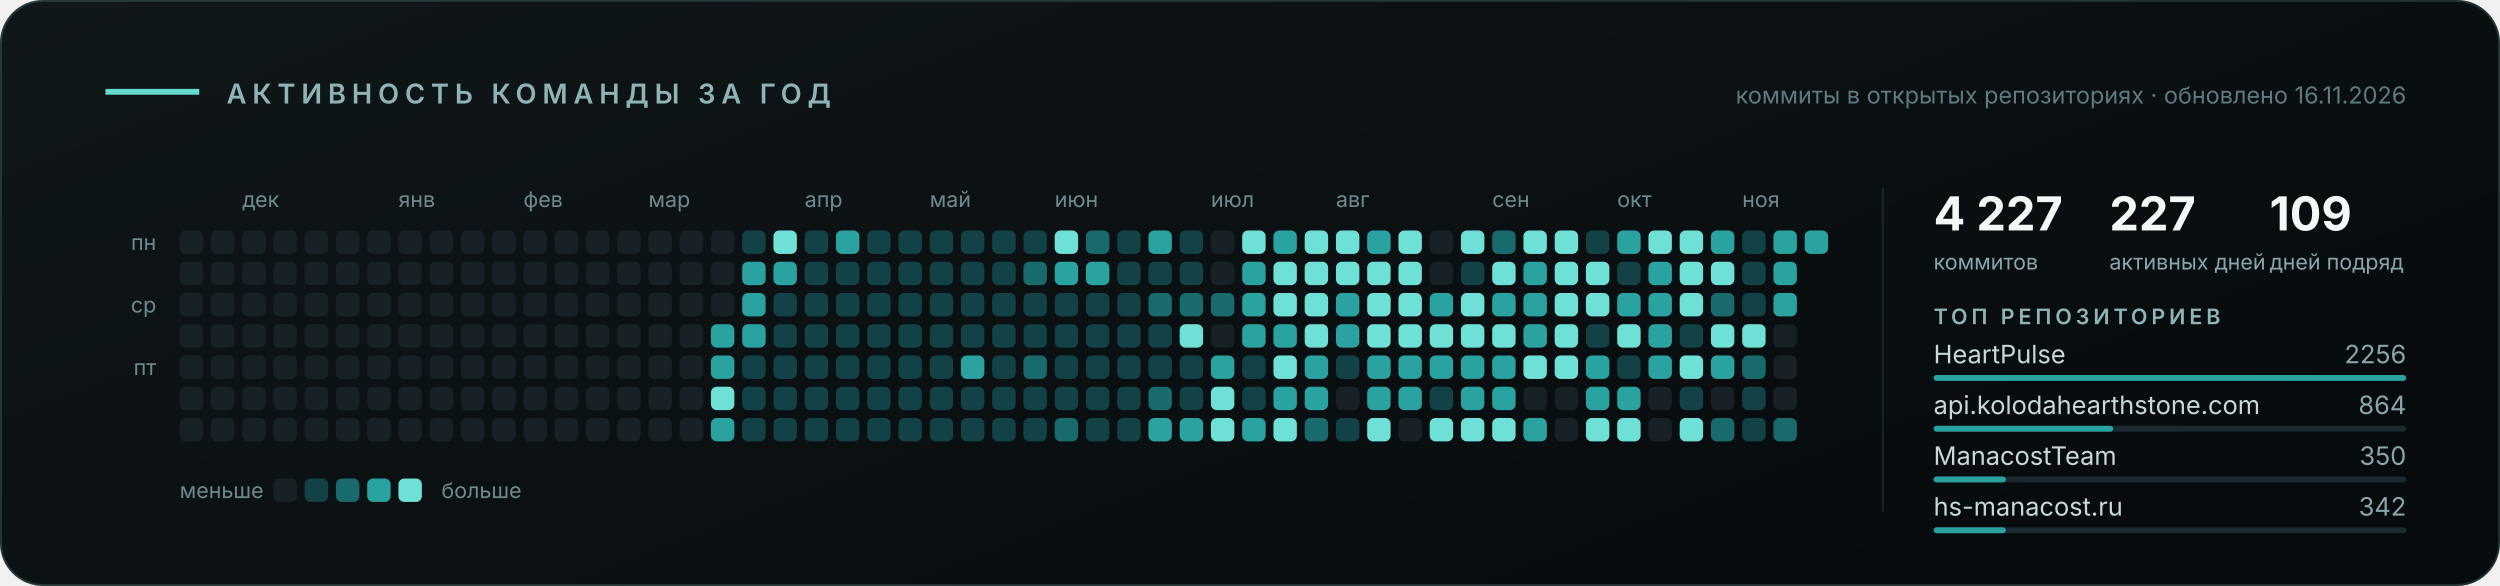
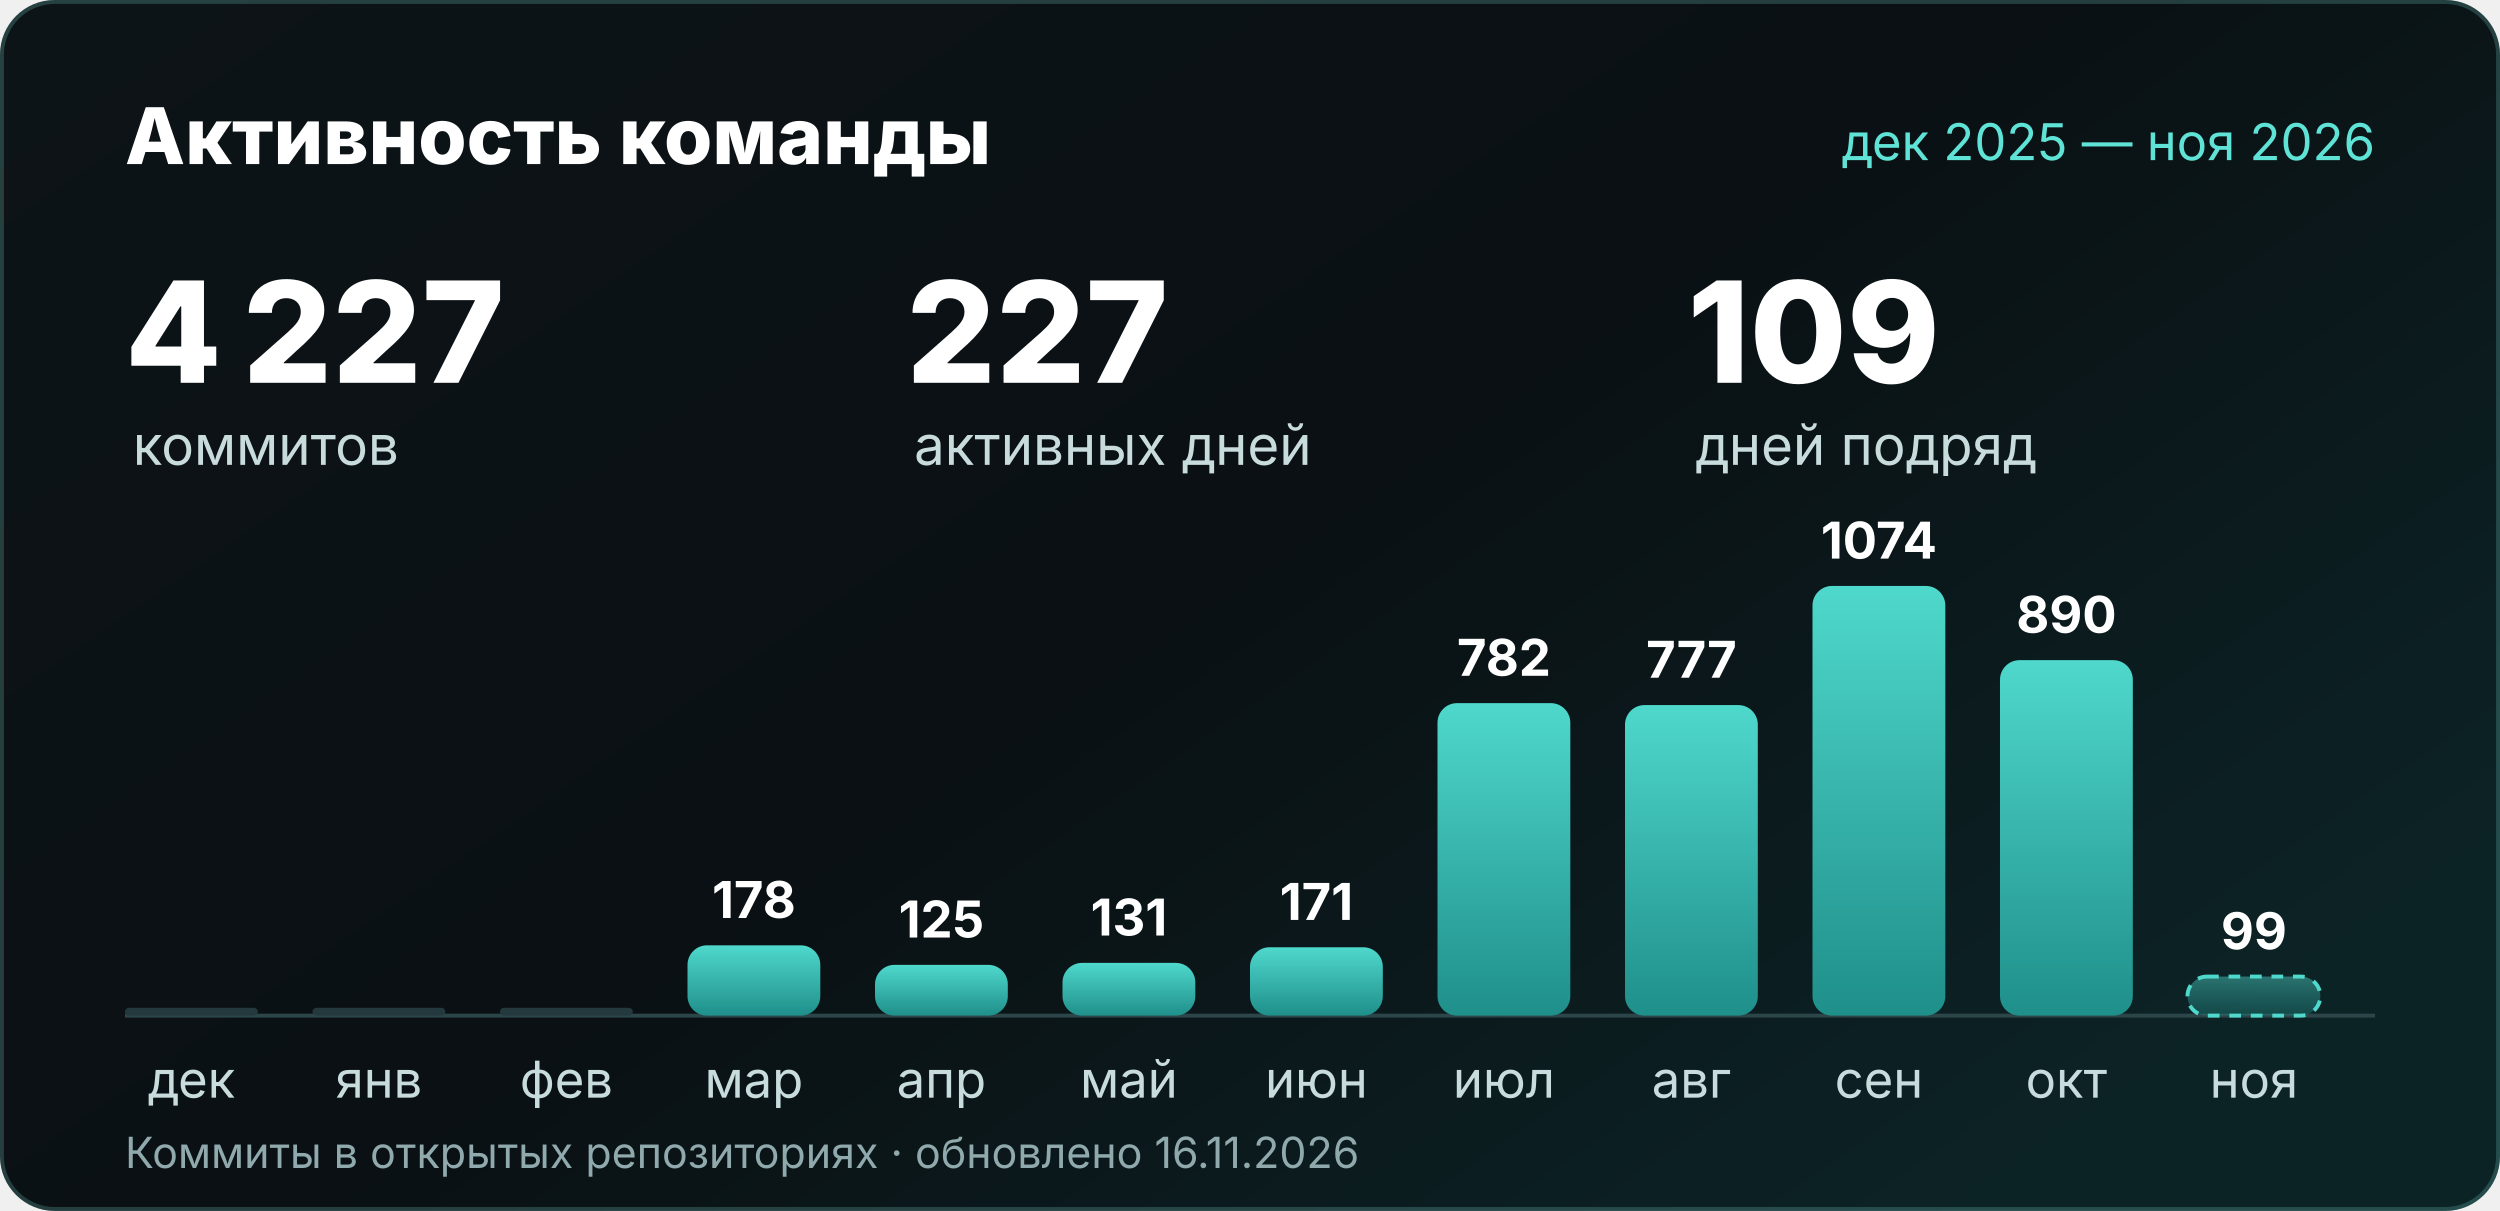
- <svg xmlns="http://www.w3.org/2000/svg" width="1280" height="300" viewBox="0 0 1280 300" role="img" aria-labelledby="t d">
+ <svg xmlns="http://www.w3.org/2000/svg" width="1280" height="620" viewBox="0 0 1280 620" role="img" aria-labelledby="t d">
  <defs>
-     <linearGradient id="bg" x2="1" y2=".6">
-       <stop stop-color="#101719" />
-       <stop offset="1" stop-color="#070b0e" />
+     <linearGradient id="bg" x2="1" y2=".7">
+       <stop stop-color="#0d1417" />
+       <stop offset=".55" stop-color="#0a1013" />
+       <stop offset="1" stop-color="#0c2326" />
+     </linearGradient>
+     <linearGradient id="bar" x2="0" y2="1">
+       <stop stop-color="#4fd8cc" />
+       <stop offset="1" stop-color="#1f8f8a" />
+     </linearGradient>
+     <linearGradient id="barNow" x2="0" y2="1">
+       <stop stop-color="#4fd8cc" stop-opacity=".45" />
+       <stop offset="1" stop-color="#1f8f8a" stop-opacity=".35" />
    </linearGradient>
  </defs>
-   <rect width="1280" height="300" rx="22" fill="url(#bg)" />
-   <rect x=".5" y=".5" width="1279" height="299" rx="21.5" fill="none" stroke="#91d8ce" stroke-opacity=".18" />
+   <rect width="1280" height="620" rx="28" fill="url(#bg)" />
+   <rect x="1" y="1" width="1278" height="618" rx="27" fill="none" stroke="#7fe0d6" stroke-opacity=".22" stroke-width="2" />
  <g font-family="'Segoe UI', Inter, 'Helvetica Neue', Arial, sans-serif">
-     <path d="M54 47H102" stroke="#65d9cb" stroke-width="3" />
-     <text x="116" y="53" font-size="14" letter-spacing="3" fill="#90b4b5" font-weight="600">АКТИВНОСТЬ КОМАНДЫ ЗА ГОД</text>
-     <text x="1232" y="53" font-size="12" fill="#5f7a7e" text-anchor="end">коммиты в открытых репозиториях · обновлено 16.11.2026</text>
-     <g font-size="11" fill="#6f8a8e">
-       <text x="124" y="106">дек</text>
-       <text x="204" y="106">янв</text>
-       <text x="268" y="106">фев</text>
-       <text x="332" y="106">мар</text>
-       <text x="412" y="106">апр</text>
-       <text x="476" y="106">май</text>
-       <text x="540" y="106">июн</text>
-       <text x="620" y="106">июл</text>
-       <text x="684" y="106">авг</text>
-       <text x="764" y="106">сен</text>
-       <text x="828" y="106">окт</text>
-       <text x="892" y="106">ноя</text>
-       <text x="80" y="128" text-anchor="end">пн</text>
-       <text x="80" y="160" text-anchor="end">ср</text>
-       <text x="80" y="192" text-anchor="end">пт</text>
-       <text x="92" y="255">меньше</text>
-       <rect x="140" y="245" width="12" height="12" rx="3" fill="#172126" />
-       <rect x="156" y="245" width="12" height="12" rx="3" fill="#124146" />
-       <rect x="172" y="245" width="12" height="12" rx="3" fill="#196a6d" />
-       <rect x="188" y="245" width="12" height="12" rx="3" fill="#2aa29f" />
-       <rect x="204" y="245" width="12" height="12" rx="3" fill="#6fe0d6" />
-       <text x="226" y="255">больше</text>
-     </g>
-     <rect x="92" y="118" width="12" height="12" rx="3" fill="#172126" />
-     <rect x="92" y="134" width="12" height="12" rx="3" fill="#172126" />
-     <rect x="92" y="150" width="12" height="12" rx="3" fill="#172126" />
-     <rect x="92" y="166" width="12" height="12" rx="3" fill="#172126" />
-     <rect x="92" y="182" width="12" height="12" rx="3" fill="#172126" />
-     <rect x="92" y="198" width="12" height="12" rx="3" fill="#172126" />
-     <rect x="92" y="214" width="12" height="12" rx="3" fill="#172126" />
-     <rect x="108" y="118" width="12" height="12" rx="3" fill="#172126" />
-     <rect x="108" y="134" width="12" height="12" rx="3" fill="#172126" />
-     <rect x="108" y="150" width="12" height="12" rx="3" fill="#172126" />
-     <rect x="108" y="166" width="12" height="12" rx="3" fill="#172126" />
-     <rect x="108" y="182" width="12" height="12" rx="3" fill="#172126" />
-     <rect x="108" y="198" width="12" height="12" rx="3" fill="#172126" />
-     <rect x="108" y="214" width="12" height="12" rx="3" fill="#172126" />
-     <rect x="124" y="118" width="12" height="12" rx="3" fill="#172126" />
-     <rect x="124" y="134" width="12" height="12" rx="3" fill="#172126" />
-     <rect x="124" y="150" width="12" height="12" rx="3" fill="#172126" />
-     <rect x="124" y="166" width="12" height="12" rx="3" fill="#172126" />
-     <rect x="124" y="182" width="12" height="12" rx="3" fill="#172126" />
-     <rect x="124" y="198" width="12" height="12" rx="3" fill="#172126" />
-     <rect x="124" y="214" width="12" height="12" rx="3" fill="#172126" />
-     <rect x="140" y="118" width="12" height="12" rx="3" fill="#172126" />
-     <rect x="140" y="134" width="12" height="12" rx="3" fill="#172126" />
-     <rect x="140" y="150" width="12" height="12" rx="3" fill="#172126" />
-     <rect x="140" y="166" width="12" height="12" rx="3" fill="#172126" />
-     <rect x="140" y="182" width="12" height="12" rx="3" fill="#172126" />
-     <rect x="140" y="198" width="12" height="12" rx="3" fill="#172126" />
-     <rect x="140" y="214" width="12" height="12" rx="3" fill="#172126" />
-     <rect x="156" y="118" width="12" height="12" rx="3" fill="#172126" />
-     <rect x="156" y="134" width="12" height="12" rx="3" fill="#172126" />
-     <rect x="156" y="150" width="12" height="12" rx="3" fill="#172126" />
-     <rect x="156" y="166" width="12" height="12" rx="3" fill="#172126" />
-     <rect x="156" y="182" width="12" height="12" rx="3" fill="#172126" />
-     <rect x="156" y="198" width="12" height="12" rx="3" fill="#172126" />
-     <rect x="156" y="214" width="12" height="12" rx="3" fill="#172126" />
-     <rect x="172" y="118" width="12" height="12" rx="3" fill="#172126" />
-     <rect x="172" y="134" width="12" height="12" rx="3" fill="#172126" />
-     <rect x="172" y="150" width="12" height="12" rx="3" fill="#172126" />
-     <rect x="172" y="166" width="12" height="12" rx="3" fill="#172126" />
-     <rect x="172" y="182" width="12" height="12" rx="3" fill="#172126" />
-     <rect x="172" y="198" width="12" height="12" rx="3" fill="#172126" />
-     <rect x="172" y="214" width="12" height="12" rx="3" fill="#172126" />
-     <rect x="188" y="118" width="12" height="12" rx="3" fill="#172126" />
-     <rect x="188" y="134" width="12" height="12" rx="3" fill="#172126" />
-     <rect x="188" y="150" width="12" height="12" rx="3" fill="#172126" />
-     <rect x="188" y="166" width="12" height="12" rx="3" fill="#172126" />
-     <rect x="188" y="182" width="12" height="12" rx="3" fill="#172126" />
-     <rect x="188" y="198" width="12" height="12" rx="3" fill="#172126" />
-     <rect x="188" y="214" width="12" height="12" rx="3" fill="#172126" />
-     <rect x="204" y="118" width="12" height="12" rx="3" fill="#172126" />
-     <rect x="204" y="134" width="12" height="12" rx="3" fill="#172126" />
-     <rect x="204" y="150" width="12" height="12" rx="3" fill="#172126" />
-     <rect x="204" y="166" width="12" height="12" rx="3" fill="#172126" />
-     <rect x="204" y="182" width="12" height="12" rx="3" fill="#172126" />
-     <rect x="204" y="198" width="12" height="12" rx="3" fill="#172126" />
-     <rect x="204" y="214" width="12" height="12" rx="3" fill="#172126" />
-     <rect x="220" y="118" width="12" height="12" rx="3" fill="#172126" />
-     <rect x="220" y="134" width="12" height="12" rx="3" fill="#172126" />
-     <rect x="220" y="150" width="12" height="12" rx="3" fill="#172126" />
-     <rect x="220" y="166" width="12" height="12" rx="3" fill="#172126" />
-     <rect x="220" y="182" width="12" height="12" rx="3" fill="#172126" />
-     <rect x="220" y="198" width="12" height="12" rx="3" fill="#172126" />
-     <rect x="220" y="214" width="12" height="12" rx="3" fill="#172126" />
-     <rect x="236" y="118" width="12" height="12" rx="3" fill="#172126" />
-     <rect x="236" y="134" width="12" height="12" rx="3" fill="#172126" />
-     <rect x="236" y="150" width="12" height="12" rx="3" fill="#172126" />
-     <rect x="236" y="166" width="12" height="12" rx="3" fill="#172126" />
-     <rect x="236" y="182" width="12" height="12" rx="3" fill="#172126" />
-     <rect x="236" y="198" width="12" height="12" rx="3" fill="#172126" />
-     <rect x="236" y="214" width="12" height="12" rx="3" fill="#172126" />
-     <rect x="252" y="118" width="12" height="12" rx="3" fill="#172126" />
-     <rect x="252" y="134" width="12" height="12" rx="3" fill="#172126" />
-     <rect x="252" y="150" width="12" height="12" rx="3" fill="#172126" />
-     <rect x="252" y="166" width="12" height="12" rx="3" fill="#172126" />
-     <rect x="252" y="182" width="12" height="12" rx="3" fill="#172126" />
-     <rect x="252" y="198" width="12" height="12" rx="3" fill="#172126" />
-     <rect x="252" y="214" width="12" height="12" rx="3" fill="#172126" />
-     <rect x="268" y="118" width="12" height="12" rx="3" fill="#172126" />
-     <rect x="268" y="134" width="12" height="12" rx="3" fill="#172126" />
-     <rect x="268" y="150" width="12" height="12" rx="3" fill="#172126" />
-     <rect x="268" y="166" width="12" height="12" rx="3" fill="#172126" />
-     <rect x="268" y="182" width="12" height="12" rx="3" fill="#172126" />
-     <rect x="268" y="198" width="12" height="12" rx="3" fill="#172126" />
-     <rect x="268" y="214" width="12" height="12" rx="3" fill="#172126" />
-     <rect x="284" y="118" width="12" height="12" rx="3" fill="#172126" />
-     <rect x="284" y="134" width="12" height="12" rx="3" fill="#172126" />
-     <rect x="284" y="150" width="12" height="12" rx="3" fill="#172126" />
-     <rect x="284" y="166" width="12" height="12" rx="3" fill="#172126" />
-     <rect x="284" y="182" width="12" height="12" rx="3" fill="#172126" />
-     <rect x="284" y="198" width="12" height="12" rx="3" fill="#172126" />
-     <rect x="284" y="214" width="12" height="12" rx="3" fill="#172126" />
-     <rect x="300" y="118" width="12" height="12" rx="3" fill="#172126" />
-     <rect x="300" y="134" width="12" height="12" rx="3" fill="#172126" />
-     <rect x="300" y="150" width="12" height="12" rx="3" fill="#172126" />
-     <rect x="300" y="166" width="12" height="12" rx="3" fill="#172126" />
-     <rect x="300" y="182" width="12" height="12" rx="3" fill="#172126" />
-     <rect x="300" y="198" width="12" height="12" rx="3" fill="#172126" />
-     <rect x="300" y="214" width="12" height="12" rx="3" fill="#172126" />
-     <rect x="316" y="118" width="12" height="12" rx="3" fill="#172126" />
-     <rect x="316" y="134" width="12" height="12" rx="3" fill="#172126" />
-     <rect x="316" y="150" width="12" height="12" rx="3" fill="#172126" />
-     <rect x="316" y="166" width="12" height="12" rx="3" fill="#172126" />
-     <rect x="316" y="182" width="12" height="12" rx="3" fill="#172126" />
-     <rect x="316" y="198" width="12" height="12" rx="3" fill="#172126" />
-     <rect x="316" y="214" width="12" height="12" rx="3" fill="#172126" />
-     <rect x="332" y="118" width="12" height="12" rx="3" fill="#172126" />
-     <rect x="332" y="134" width="12" height="12" rx="3" fill="#172126" />
-     <rect x="332" y="150" width="12" height="12" rx="3" fill="#172126" />
-     <rect x="332" y="166" width="12" height="12" rx="3" fill="#172126" />
-     <rect x="332" y="182" width="12" height="12" rx="3" fill="#172126" />
-     <rect x="332" y="198" width="12" height="12" rx="3" fill="#172126" />
-     <rect x="332" y="214" width="12" height="12" rx="3" fill="#172126" />
-     <rect x="348" y="118" width="12" height="12" rx="3" fill="#172126" />
-     <rect x="348" y="134" width="12" height="12" rx="3" fill="#172126" />
-     <rect x="348" y="150" width="12" height="12" rx="3" fill="#172126" />
-     <rect x="348" y="166" width="12" height="12" rx="3" fill="#172126" />
-     <rect x="348" y="182" width="12" height="12" rx="3" fill="#172126" />
-     <rect x="348" y="198" width="12" height="12" rx="3" fill="#172126" />
-     <rect x="348" y="214" width="12" height="12" rx="3" fill="#172126" />
-     <rect x="364" y="118" width="12" height="12" rx="3" fill="#172126" />
-     <rect x="364" y="134" width="12" height="12" rx="3" fill="#172126" />
-     <rect x="364" y="150" width="12" height="12" rx="3" fill="#172126" />
-     <rect x="364" y="166" width="12" height="12" rx="3" fill="#2aa29f" />
-     <rect x="364" y="182" width="12" height="12" rx="3" fill="#2aa29f" />
-     <rect x="364" y="198" width="12" height="12" rx="3" fill="#6fe0d6" />
-     <rect x="364" y="214" width="12" height="12" rx="3" fill="#2aa29f" />
-     <rect x="380" y="118" width="12" height="12" rx="3" fill="#124146" />
-     <rect x="380" y="134" width="12" height="12" rx="3" fill="#2aa29f" />
-     <rect x="380" y="150" width="12" height="12" rx="3" fill="#2aa29f" />
-     <rect x="380" y="166" width="12" height="12" rx="3" fill="#2aa29f" />
-     <rect x="380" y="182" width="12" height="12" rx="3" fill="#124146" />
-     <rect x="380" y="198" width="12" height="12" rx="3" fill="#124146" />
-     <rect x="380" y="214" width="12" height="12" rx="3" fill="#124146" />
-     <rect x="396" y="118" width="12" height="12" rx="3" fill="#6fe0d6" />
-     <rect x="396" y="134" width="12" height="12" rx="3" fill="#2aa29f" />
-     <rect x="396" y="150" width="12" height="12" rx="3" fill="#124146" />
-     <rect x="396" y="166" width="12" height="12" rx="3" fill="#124146" />
-     <rect x="396" y="182" width="12" height="12" rx="3" fill="#124146" />
-     <rect x="396" y="198" width="12" height="12" rx="3" fill="#124146" />
-     <rect x="396" y="214" width="12" height="12" rx="3" fill="#124146" />
-     <rect x="412" y="118" width="12" height="12" rx="3" fill="#124146" />
-     <rect x="412" y="134" width="12" height="12" rx="3" fill="#124146" />
-     <rect x="412" y="150" width="12" height="12" rx="3" fill="#124146" />
-     <rect x="412" y="166" width="12" height="12" rx="3" fill="#124146" />
-     <rect x="412" y="182" width="12" height="12" rx="3" fill="#124146" />
-     <rect x="412" y="198" width="12" height="12" rx="3" fill="#124146" />
-     <rect x="412" y="214" width="12" height="12" rx="3" fill="#124146" />
-     <rect x="428" y="118" width="12" height="12" rx="3" fill="#2aa29f" />
-     <rect x="428" y="134" width="12" height="12" rx="3" fill="#124146" />
-     <rect x="428" y="150" width="12" height="12" rx="3" fill="#124146" />
-     <rect x="428" y="166" width="12" height="12" rx="3" fill="#124146" />
-     <rect x="428" y="182" width="12" height="12" rx="3" fill="#124146" />
-     <rect x="428" y="198" width="12" height="12" rx="3" fill="#124146" />
-     <rect x="428" y="214" width="12" height="12" rx="3" fill="#124146" />
-     <rect x="444" y="118" width="12" height="12" rx="3" fill="#124146" />
-     <rect x="444" y="134" width="12" height="12" rx="3" fill="#124146" />
-     <rect x="444" y="150" width="12" height="12" rx="3" fill="#124146" />
-     <rect x="444" y="166" width="12" height="12" rx="3" fill="#124146" />
-     <rect x="444" y="182" width="12" height="12" rx="3" fill="#124146" />
-     <rect x="444" y="198" width="12" height="12" rx="3" fill="#124146" />
-     <rect x="444" y="214" width="12" height="12" rx="3" fill="#124146" />
-     <rect x="460" y="118" width="12" height="12" rx="3" fill="#124146" />
-     <rect x="460" y="134" width="12" height="12" rx="3" fill="#124146" />
-     <rect x="460" y="150" width="12" height="12" rx="3" fill="#124146" />
-     <rect x="460" y="166" width="12" height="12" rx="3" fill="#124146" />
-     <rect x="460" y="182" width="12" height="12" rx="3" fill="#124146" />
-     <rect x="460" y="198" width="12" height="12" rx="3" fill="#124146" />
-     <rect x="460" y="214" width="12" height="12" rx="3" fill="#124146" />
-     <rect x="476" y="118" width="12" height="12" rx="3" fill="#124146" />
-     <rect x="476" y="134" width="12" height="12" rx="3" fill="#124146" />
-     <rect x="476" y="150" width="12" height="12" rx="3" fill="#124146" />
-     <rect x="476" y="166" width="12" height="12" rx="3" fill="#124146" />
-     <rect x="476" y="182" width="12" height="12" rx="3" fill="#124146" />
-     <rect x="476" y="198" width="12" height="12" rx="3" fill="#124146" />
-     <rect x="476" y="214" width="12" height="12" rx="3" fill="#124146" />
-     <rect x="492" y="118" width="12" height="12" rx="3" fill="#124146" />
-     <rect x="492" y="134" width="12" height="12" rx="3" fill="#124146" />
-     <rect x="492" y="150" width="12" height="12" rx="3" fill="#124146" />
-     <rect x="492" y="166" width="12" height="12" rx="3" fill="#124146" />
-     <rect x="492" y="182" width="12" height="12" rx="3" fill="#2aa29f" />
-     <rect x="492" y="198" width="12" height="12" rx="3" fill="#124146" />
-     <rect x="492" y="214" width="12" height="12" rx="3" fill="#124146" />
-     <rect x="508" y="118" width="12" height="12" rx="3" fill="#124146" />
-     <rect x="508" y="134" width="12" height="12" rx="3" fill="#124146" />
-     <rect x="508" y="150" width="12" height="12" rx="3" fill="#124146" />
-     <rect x="508" y="166" width="12" height="12" rx="3" fill="#124146" />
-     <rect x="508" y="182" width="12" height="12" rx="3" fill="#124146" />
-     <rect x="508" y="198" width="12" height="12" rx="3" fill="#124146" />
-     <rect x="508" y="214" width="12" height="12" rx="3" fill="#124146" />
-     <rect x="524" y="118" width="12" height="12" rx="3" fill="#124146" />
-     <rect x="524" y="134" width="12" height="12" rx="3" fill="#196a6d" />
-     <rect x="524" y="150" width="12" height="12" rx="3" fill="#124146" />
-     <rect x="524" y="166" width="12" height="12" rx="3" fill="#124146" />
-     <rect x="524" y="182" width="12" height="12" rx="3" fill="#196a6d" />
-     <rect x="524" y="198" width="12" height="12" rx="3" fill="#124146" />
-     <rect x="524" y="214" width="12" height="12" rx="3" fill="#124146" />
-     <rect x="540" y="118" width="12" height="12" rx="3" fill="#6fe0d6" />
-     <rect x="540" y="134" width="12" height="12" rx="3" fill="#2aa29f" />
-     <rect x="540" y="150" width="12" height="12" rx="3" fill="#124146" />
-     <rect x="540" y="166" width="12" height="12" rx="3" fill="#124146" />
-     <rect x="540" y="182" width="12" height="12" rx="3" fill="#124146" />
-     <rect x="540" y="198" width="12" height="12" rx="3" fill="#124146" />
-     <rect x="540" y="214" width="12" height="12" rx="3" fill="#196a6d" />
-     <rect x="556" y="118" width="12" height="12" rx="3" fill="#196a6d" />
-     <rect x="556" y="134" width="12" height="12" rx="3" fill="#2aa29f" />
-     <rect x="556" y="150" width="12" height="12" rx="3" fill="#124146" />
-     <rect x="556" y="166" width="12" height="12" rx="3" fill="#124146" />
-     <rect x="556" y="182" width="12" height="12" rx="3" fill="#124146" />
-     <rect x="556" y="198" width="12" height="12" rx="3" fill="#124146" />
-     <rect x="556" y="214" width="12" height="12" rx="3" fill="#124146" />
-     <rect x="572" y="118" width="12" height="12" rx="3" fill="#124146" />
-     <rect x="572" y="134" width="12" height="12" rx="3" fill="#124146" />
-     <rect x="572" y="150" width="12" height="12" rx="3" fill="#124146" />
-     <rect x="572" y="166" width="12" height="12" rx="3" fill="#124146" />
-     <rect x="572" y="182" width="12" height="12" rx="3" fill="#124146" />
-     <rect x="572" y="198" width="12" height="12" rx="3" fill="#124146" />
-     <rect x="572" y="214" width="12" height="12" rx="3" fill="#124146" />
-     <rect x="588" y="118" width="12" height="12" rx="3" fill="#2aa29f" />
-     <rect x="588" y="134" width="12" height="12" rx="3" fill="#124146" />
-     <rect x="588" y="150" width="12" height="12" rx="3" fill="#196a6d" />
-     <rect x="588" y="166" width="12" height="12" rx="3" fill="#124146" />
-     <rect x="588" y="182" width="12" height="12" rx="3" fill="#124146" />
-     <rect x="588" y="198" width="12" height="12" rx="3" fill="#196a6d" />
-     <rect x="588" y="214" width="12" height="12" rx="3" fill="#2aa29f" />
-     <rect x="604" y="118" width="12" height="12" rx="3" fill="#124146" />
-     <rect x="604" y="134" width="12" height="12" rx="3" fill="#124146" />
-     <rect x="604" y="150" width="12" height="12" rx="3" fill="#196a6d" />
-     <rect x="604" y="166" width="12" height="12" rx="3" fill="#6fe0d6" />
-     <rect x="604" y="182" width="12" height="12" rx="3" fill="#124146" />
-     <rect x="604" y="198" width="12" height="12" rx="3" fill="#124146" />
-     <rect x="604" y="214" width="12" height="12" rx="3" fill="#2aa29f" />
-     <rect x="620" y="118" width="12" height="12" rx="3" fill="#172126" />
-     <rect x="620" y="134" width="12" height="12" rx="3" fill="#172126" />
-     <rect x="620" y="150" width="12" height="12" rx="3" fill="#196a6d" />
-     <rect x="620" y="166" width="12" height="12" rx="3" fill="#172126" />
-     <rect x="620" y="182" width="12" height="12" rx="3" fill="#2aa29f" />
-     <rect x="620" y="198" width="12" height="12" rx="3" fill="#6fe0d6" />
-     <rect x="620" y="214" width="12" height="12" rx="3" fill="#6fe0d6" />
-     <rect x="636" y="118" width="12" height="12" rx="3" fill="#6fe0d6" />
-     <rect x="636" y="134" width="12" height="12" rx="3" fill="#2aa29f" />
-     <rect x="636" y="150" width="12" height="12" rx="3" fill="#2aa29f" />
-     <rect x="636" y="166" width="12" height="12" rx="3" fill="#2aa29f" />
-     <rect x="636" y="182" width="12" height="12" rx="3" fill="#124146" />
-     <rect x="636" y="198" width="12" height="12" rx="3" fill="#124146" />
-     <rect x="636" y="214" width="12" height="12" rx="3" fill="#2aa29f" />
-     <rect x="652" y="118" width="12" height="12" rx="3" fill="#2aa29f" />
-     <rect x="652" y="134" width="12" height="12" rx="3" fill="#6fe0d6" />
-     <rect x="652" y="150" width="12" height="12" rx="3" fill="#6fe0d6" />
-     <rect x="652" y="166" width="12" height="12" rx="3" fill="#2aa29f" />
-     <rect x="652" y="182" width="12" height="12" rx="3" fill="#6fe0d6" />
-     <rect x="652" y="198" width="12" height="12" rx="3" fill="#2aa29f" />
-     <rect x="652" y="214" width="12" height="12" rx="3" fill="#6fe0d6" />
-     <rect x="668" y="118" width="12" height="12" rx="3" fill="#6fe0d6" />
-     <rect x="668" y="134" width="12" height="12" rx="3" fill="#6fe0d6" />
-     <rect x="668" y="150" width="12" height="12" rx="3" fill="#6fe0d6" />
-     <rect x="668" y="166" width="12" height="12" rx="3" fill="#6fe0d6" />
-     <rect x="668" y="182" width="12" height="12" rx="3" fill="#2aa29f" />
-     <rect x="668" y="198" width="12" height="12" rx="3" fill="#2aa29f" />
-     <rect x="668" y="214" width="12" height="12" rx="3" fill="#196a6d" />
-     <rect x="684" y="118" width="12" height="12" rx="3" fill="#6fe0d6" />
-     <rect x="684" y="134" width="12" height="12" rx="3" fill="#6fe0d6" />
-     <rect x="684" y="150" width="12" height="12" rx="3" fill="#2aa29f" />
-     <rect x="684" y="166" width="12" height="12" rx="3" fill="#2aa29f" />
-     <rect x="684" y="182" width="12" height="12" rx="3" fill="#124146" />
-     <rect x="684" y="198" width="12" height="12" rx="3" fill="#172126" />
-     <rect x="684" y="214" width="12" height="12" rx="3" fill="#124146" />
-     <rect x="700" y="118" width="12" height="12" rx="3" fill="#2aa29f" />
-     <rect x="700" y="134" width="12" height="12" rx="3" fill="#6fe0d6" />
-     <rect x="700" y="150" width="12" height="12" rx="3" fill="#6fe0d6" />
-     <rect x="700" y="166" width="12" height="12" rx="3" fill="#6fe0d6" />
-     <rect x="700" y="182" width="12" height="12" rx="3" fill="#2aa29f" />
-     <rect x="700" y="198" width="12" height="12" rx="3" fill="#2aa29f" />
-     <rect x="700" y="214" width="12" height="12" rx="3" fill="#6fe0d6" />
-     <rect x="716" y="118" width="12" height="12" rx="3" fill="#6fe0d6" />
-     <rect x="716" y="134" width="12" height="12" rx="3" fill="#6fe0d6" />
-     <rect x="716" y="150" width="12" height="12" rx="3" fill="#6fe0d6" />
-     <rect x="716" y="166" width="12" height="12" rx="3" fill="#6fe0d6" />
-     <rect x="716" y="182" width="12" height="12" rx="3" fill="#2aa29f" />
-     <rect x="716" y="198" width="12" height="12" rx="3" fill="#2aa29f" />
-     <rect x="716" y="214" width="12" height="12" rx="3" fill="#172126" />
-     <rect x="732" y="118" width="12" height="12" rx="3" fill="#172126" />
-     <rect x="732" y="134" width="12" height="12" rx="3" fill="#172126" />
-     <rect x="732" y="150" width="12" height="12" rx="3" fill="#2aa29f" />
-     <rect x="732" y="166" width="12" height="12" rx="3" fill="#6fe0d6" />
-     <rect x="732" y="182" width="12" height="12" rx="3" fill="#2aa29f" />
-     <rect x="732" y="198" width="12" height="12" rx="3" fill="#124146" />
-     <rect x="732" y="214" width="12" height="12" rx="3" fill="#6fe0d6" />
-     <rect x="748" y="118" width="12" height="12" rx="3" fill="#6fe0d6" />
-     <rect x="748" y="134" width="12" height="12" rx="3" fill="#124146" />
-     <rect x="748" y="150" width="12" height="12" rx="3" fill="#6fe0d6" />
-     <rect x="748" y="166" width="12" height="12" rx="3" fill="#6fe0d6" />
-     <rect x="748" y="182" width="12" height="12" rx="3" fill="#2aa29f" />
-     <rect x="748" y="198" width="12" height="12" rx="3" fill="#2aa29f" />
-     <rect x="748" y="214" width="12" height="12" rx="3" fill="#6fe0d6" />
-     <rect x="764" y="118" width="12" height="12" rx="3" fill="#196a6d" />
-     <rect x="764" y="134" width="12" height="12" rx="3" fill="#6fe0d6" />
-     <rect x="764" y="150" width="12" height="12" rx="3" fill="#2aa29f" />
-     <rect x="764" y="166" width="12" height="12" rx="3" fill="#6fe0d6" />
-     <rect x="764" y="182" width="12" height="12" rx="3" fill="#2aa29f" />
-     <rect x="764" y="198" width="12" height="12" rx="3" fill="#2aa29f" />
-     <rect x="764" y="214" width="12" height="12" rx="3" fill="#6fe0d6" />
-     <rect x="780" y="118" width="12" height="12" rx="3" fill="#6fe0d6" />
-     <rect x="780" y="134" width="12" height="12" rx="3" fill="#2aa29f" />
-     <rect x="780" y="150" width="12" height="12" rx="3" fill="#2aa29f" />
-     <rect x="780" y="166" width="12" height="12" rx="3" fill="#2aa29f" />
-     <rect x="780" y="182" width="12" height="12" rx="3" fill="#6fe0d6" />
-     <rect x="780" y="198" width="12" height="12" rx="3" fill="#172126" />
-     <rect x="780" y="214" width="12" height="12" rx="3" fill="#2aa29f" />
-     <rect x="796" y="118" width="12" height="12" rx="3" fill="#6fe0d6" />
-     <rect x="796" y="134" width="12" height="12" rx="3" fill="#6fe0d6" />
-     <rect x="796" y="150" width="12" height="12" rx="3" fill="#6fe0d6" />
-     <rect x="796" y="166" width="12" height="12" rx="3" fill="#6fe0d6" />
-     <rect x="796" y="182" width="12" height="12" rx="3" fill="#6fe0d6" />
-     <rect x="796" y="198" width="12" height="12" rx="3" fill="#172126" />
-     <rect x="796" y="214" width="12" height="12" rx="3" fill="#172126" />
-     <rect x="812" y="118" width="12" height="12" rx="3" fill="#124146" />
-     <rect x="812" y="134" width="12" height="12" rx="3" fill="#6fe0d6" />
-     <rect x="812" y="150" width="12" height="12" rx="3" fill="#6fe0d6" />
-     <rect x="812" y="166" width="12" height="12" rx="3" fill="#124146" />
-     <rect x="812" y="182" width="12" height="12" rx="3" fill="#2aa29f" />
-     <rect x="812" y="198" width="12" height="12" rx="3" fill="#2aa29f" />
-     <rect x="812" y="214" width="12" height="12" rx="3" fill="#6fe0d6" />
-     <rect x="828" y="118" width="12" height="12" rx="3" fill="#2aa29f" />
-     <rect x="828" y="134" width="12" height="12" rx="3" fill="#124146" />
-     <rect x="828" y="150" width="12" height="12" rx="3" fill="#2aa29f" />
-     <rect x="828" y="166" width="12" height="12" rx="3" fill="#6fe0d6" />
-     <rect x="828" y="182" width="12" height="12" rx="3" fill="#124146" />
-     <rect x="828" y="198" width="12" height="12" rx="3" fill="#2aa29f" />
-     <rect x="828" y="214" width="12" height="12" rx="3" fill="#6fe0d6" />
-     <rect x="844" y="118" width="12" height="12" rx="3" fill="#6fe0d6" />
-     <rect x="844" y="134" width="12" height="12" rx="3" fill="#2aa29f" />
-     <rect x="844" y="150" width="12" height="12" rx="3" fill="#2aa29f" />
-     <rect x="844" y="166" width="12" height="12" rx="3" fill="#2aa29f" />
-     <rect x="844" y="182" width="12" height="12" rx="3" fill="#2aa29f" />
-     <rect x="844" y="198" width="12" height="12" rx="3" fill="#172126" />
-     <rect x="844" y="214" width="12" height="12" rx="3" fill="#172126" />
-     <rect x="860" y="118" width="12" height="12" rx="3" fill="#6fe0d6" />
-     <rect x="860" y="134" width="12" height="12" rx="3" fill="#6fe0d6" />
-     <rect x="860" y="150" width="12" height="12" rx="3" fill="#6fe0d6" />
-     <rect x="860" y="166" width="12" height="12" rx="3" fill="#124146" />
-     <rect x="860" y="182" width="12" height="12" rx="3" fill="#6fe0d6" />
-     <rect x="860" y="198" width="12" height="12" rx="3" fill="#124146" />
-     <rect x="860" y="214" width="12" height="12" rx="3" fill="#6fe0d6" />
-     <rect x="876" y="118" width="12" height="12" rx="3" fill="#2aa29f" />
-     <rect x="876" y="134" width="12" height="12" rx="3" fill="#6fe0d6" />
-     <rect x="876" y="150" width="12" height="12" rx="3" fill="#196a6d" />
-     <rect x="876" y="166" width="12" height="12" rx="3" fill="#6fe0d6" />
-     <rect x="876" y="182" width="12" height="12" rx="3" fill="#2aa29f" />
-     <rect x="876" y="198" width="12" height="12" rx="3" fill="#172126" />
-     <rect x="876" y="214" width="12" height="12" rx="3" fill="#196a6d" />
-     <rect x="892" y="118" width="12" height="12" rx="3" fill="#124146" />
-     <rect x="892" y="134" width="12" height="12" rx="3" fill="#124146" />
-     <rect x="892" y="150" width="12" height="12" rx="3" fill="#124146" />
-     <rect x="892" y="166" width="12" height="12" rx="3" fill="#6fe0d6" />
-     <rect x="892" y="182" width="12" height="12" rx="3" fill="#196a6d" />
-     <rect x="892" y="198" width="12" height="12" rx="3" fill="#124146" />
-     <rect x="892" y="214" width="12" height="12" rx="3" fill="#124146" />
-     <rect x="908" y="118" width="12" height="12" rx="3" fill="#2aa29f" />
-     <rect x="908" y="134" width="12" height="12" rx="3" fill="#2aa29f" />
-     <rect x="908" y="150" width="12" height="12" rx="3" fill="#2aa29f" />
-     <rect x="908" y="166" width="12" height="12" rx="3" fill="#172126" />
-     <rect x="908" y="182" width="12" height="12" rx="3" fill="#172126" />
-     <rect x="908" y="198" width="12" height="12" rx="3" fill="#172126" />
-     <rect x="908" y="214" width="12" height="12" rx="3" fill="#196a6d" />
-     <rect x="924" y="118" width="12" height="12" rx="3" fill="#2aa29f" />
-     <line x1="964" y1="96" x2="964" y2="262" stroke="#91d8ce" stroke-opacity=".12" />
-     <text x="990" y="118" font-size="24" font-weight="700" fill="#f3f7f6">4 227</text>
-     <text x="990" y="138" font-size="11" fill="#8ba6ab">коммитов</text>
-     <text x="1080" y="118" font-size="24" font-weight="700" fill="#f3f7f6">227</text>
-     <text x="1080" y="138" font-size="11" fill="#8ba6ab">активных дней</text>
-     <text x="1162" y="118" font-size="24" font-weight="700" fill="#f3f7f6">109</text>
-     <text x="1162" y="138" font-size="11" fill="#8ba6ab">дней подряд</text>
-     <text x="990" y="166" font-size="11" letter-spacing="2" fill="#90b4b5" font-weight="600">ТОП РЕПОЗИТОРИЕВ</text>
-     <g font-size="13">
-       <text x="990" y="186" fill="#c9d8da">HeartPulse</text>
-       <text x="1232" y="186" text-anchor="end" fill="#8ba6ab">2256</text>
-       <rect x="990" y="192" width="242" height="3" rx="1.5" fill="#1b2a30" />
-       <rect x="990" y="192" width="242" height="3" rx="1.5" fill="#2aa29f" />
-       <text x="990" y="212" fill="#c9d8da">api.kolodahearthstone.com</text>
-       <text x="1232" y="212" text-anchor="end" fill="#8ba6ab">864</text>
-       <rect x="990" y="218" width="242" height="3" rx="1.5" fill="#1b2a30" />
-       <rect x="990" y="218" width="92" height="3" rx="1.5" fill="#2aa29f" />
-       <text x="990" y="238" fill="#c9d8da">ManacostTeam</text>
-       <text x="1232" y="238" text-anchor="end" fill="#8ba6ab">350</text>
-       <rect x="990" y="244" width="242" height="3" rx="1.5" fill="#1b2a30" />
-       <rect x="990" y="244" width="37" height="3" rx="1.5" fill="#2aa29f" />
-       <text x="990" y="264" fill="#c9d8da">hs-manacost.ru</text>
-       <text x="1232" y="264" text-anchor="end" fill="#8ba6ab">342</text>
-       <rect x="990" y="270" width="242" height="3" rx="1.5" fill="#1b2a30" />
-       <rect x="990" y="270" width="37" height="3" rx="1.5" fill="#2aa29f" />
-     </g>
+     <text x="64" y="84" font-size="40" font-weight="800" fill="#ffffff">Активность команды</text>
+     <text x="1216" y="82" text-anchor="end" font-size="26" fill="#5fe3d6">дек 2025 — ноя 2026</text>
+     <text x="64" y="196" font-size="72" font-weight="800" fill="#ffffff">4 227</text>
+     <text x="68" y="238" font-size="28" fill="#c9dcdd">коммитов</text>
+     <text x="464" y="196" font-size="72" font-weight="800" fill="#ffffff">227</text>
+     <text x="468" y="238" font-size="28" fill="#c9dcdd">активных дней</text>
+     <text x="864" y="196" font-size="72" font-weight="800" fill="#ffffff">109</text>
+     <text x="868" y="238" font-size="28" fill="#c9dcdd">дней подряд</text>
+     <line x1="64" y1="520" x2="1216" y2="520" stroke="#2c4549" stroke-width="2" />
+     <rect x="64" y="516" width="68" height="4" rx="2" fill="#24393d" />
+     <text x="98.0" y="562" text-anchor="middle" font-size="26" fill="#c9dcdd">дек</text>
+     <rect x="160" y="516" width="68" height="4" rx="2" fill="#24393d" />
+     <text x="194.0" y="562" text-anchor="middle" font-size="26" fill="#c9dcdd">янв</text>
+     <rect x="256" y="516" width="68" height="4" rx="2" fill="#24393d" />
+     <text x="290.0" y="562" text-anchor="middle" font-size="26" fill="#c9dcdd">фев</text>
+     <rect x="352" y="484" width="68" height="36" rx="10" fill="url(#bar)" />
+     <text x="386.0" y="470" text-anchor="middle" font-size="26" font-weight="700" fill="#ffffff">178</text>
+     <text x="386.0" y="562" text-anchor="middle" font-size="26" fill="#c9dcdd">мар</text>
+     <rect x="448" y="494" width="68" height="26" rx="10" fill="url(#bar)" />
+     <text x="482.0" y="480" text-anchor="middle" font-size="26" font-weight="700" fill="#ffffff">125</text>
+     <text x="482.0" y="562" text-anchor="middle" font-size="26" fill="#c9dcdd">апр</text>
+     <rect x="544" y="493" width="68" height="27" rx="10" fill="url(#bar)" />
+     <text x="578.0" y="479" text-anchor="middle" font-size="26" font-weight="700" fill="#ffffff">131</text>
+     <text x="578.0" y="562" text-anchor="middle" font-size="26" fill="#c9dcdd">май</text>
+     <rect x="640" y="485" width="68" height="35" rx="10" fill="url(#bar)" />
+     <text x="674.0" y="471" text-anchor="middle" font-size="26" font-weight="700" fill="#ffffff">171</text>
+     <text x="674.0" y="562" text-anchor="middle" font-size="26" fill="#c9dcdd">июн</text>
+     <rect x="736" y="360" width="68" height="160" rx="10" fill="url(#bar)" />
+     <text x="770.0" y="346" text-anchor="middle" font-size="26" font-weight="700" fill="#ffffff">782</text>
+     <text x="770.0" y="562" text-anchor="middle" font-size="26" fill="#c9dcdd">июл</text>
+     <rect x="832" y="361" width="68" height="159" rx="10" fill="url(#bar)" />
+     <text x="866.0" y="347" text-anchor="middle" font-size="26" font-weight="700" fill="#ffffff">777</text>
+     <text x="866.0" y="562" text-anchor="middle" font-size="26" fill="#c9dcdd">авг</text>
+     <rect x="928" y="300" width="68" height="220" rx="10" fill="url(#bar)" />
+     <text x="962.0" y="286" text-anchor="middle" font-size="26" font-weight="700" fill="#ffffff">1074</text>
+     <text x="962.0" y="562" text-anchor="middle" font-size="26" fill="#c9dcdd">сен</text>
+     <rect x="1024" y="338" width="68" height="182" rx="10" fill="url(#bar)" />
+     <text x="1058.0" y="324" text-anchor="middle" font-size="26" font-weight="700" fill="#ffffff">890</text>
+     <text x="1058.0" y="562" text-anchor="middle" font-size="26" fill="#c9dcdd">окт</text>
+     <rect x="1120" y="500" width="68" height="20" rx="10" fill="url(#barNow)" stroke="#4fd8cc" stroke-width="2" stroke-dasharray="6 5" />
+     <text x="1154.0" y="486" text-anchor="middle" font-size="26" font-weight="700" fill="#ffffff">99</text>
+     <text x="1154.0" y="562" text-anchor="middle" font-size="26" fill="#c9dcdd">ноя</text>
+     <text x="64" y="598" font-size="22" fill="#8fa9ac">Коммиты в открытых репозиториях · обновлено 16.11.2026</text>
  </g>
</svg>
